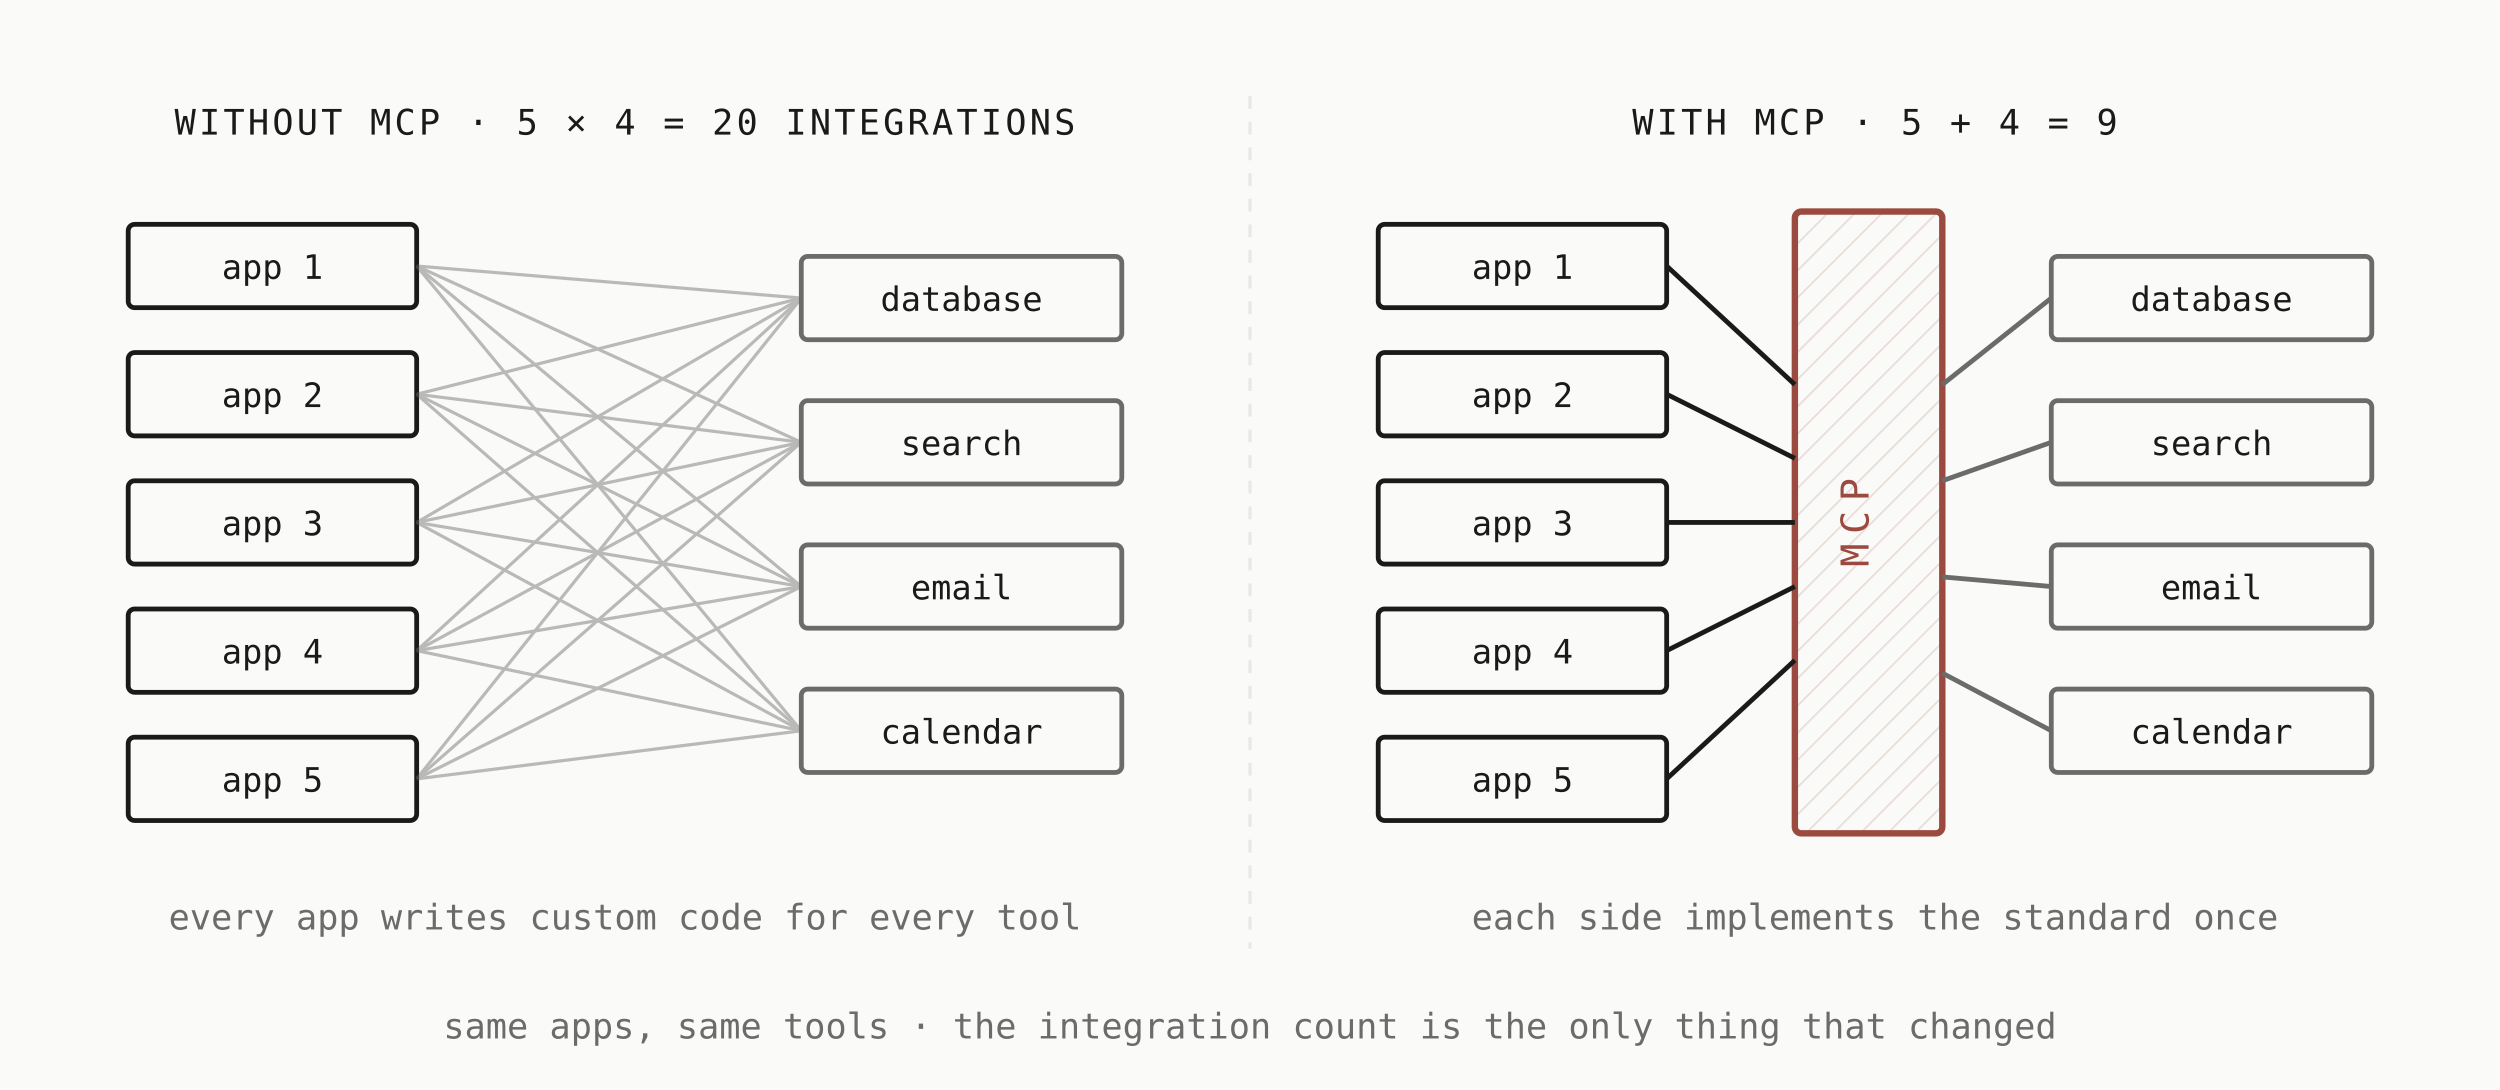
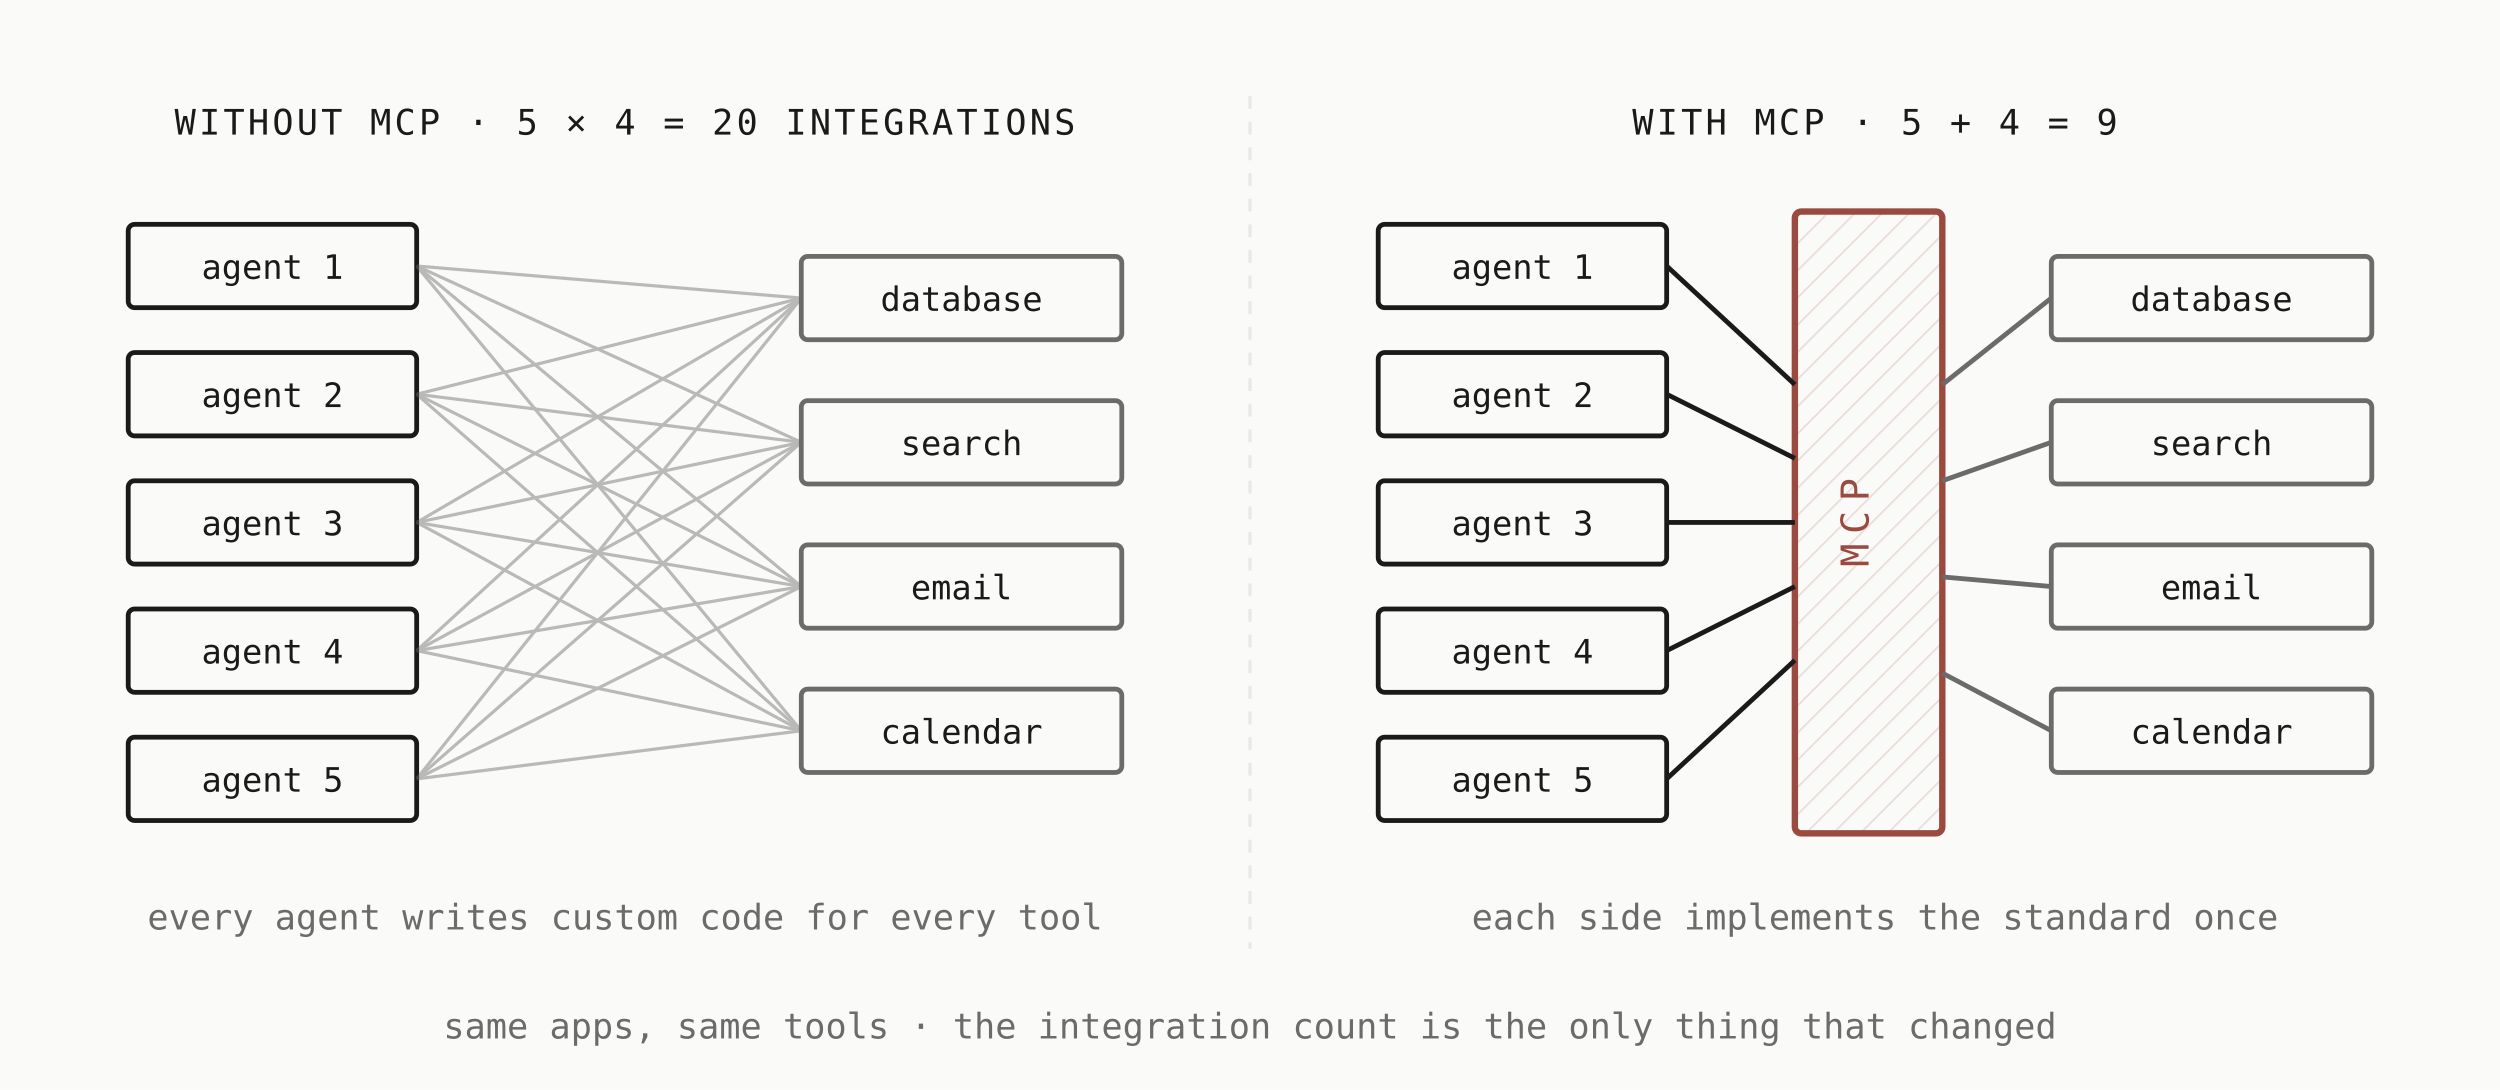
<svg xmlns="http://www.w3.org/2000/svg" viewBox="0 0 780 340" font-family="IBM Plex Mono, monospace">
  <defs>
    <pattern id="hatchBrick" width="6" height="6" patternTransform="rotate(45)" patternUnits="userSpaceOnUse">
      <line x1="0" y1="0" x2="0" y2="6" stroke="#9b4a3f" stroke-width="1" opacity="0.18" />
    </pattern>
  </defs>
  <rect width="780" height="340" fill="#fafaf8" />
  <line x1="390" y1="30" x2="390" y2="296" stroke="#e8e8e8" stroke-width="1" stroke-dasharray="4,4" />
  <text x="195" y="42" text-anchor="middle" font-size="11" letter-spacing="1" font-weight="500" fill="#1a1a1a">WITHOUT MCP · 5 × 4 = 20 INTEGRATIONS</text>
  <rect x="40" y="70" width="90" height="26" rx="2" fill="none" stroke="#1a1a1a" stroke-width="1.5" />
-   <text x="85" y="87" text-anchor="middle" font-size="10.5" fill="#1a1a1a">app 1</text>
+   <text x="85" y="87" text-anchor="middle" font-size="10.5" fill="#1a1a1a">agent 1</text>
  <rect x="40" y="110" width="90" height="26" rx="2" fill="none" stroke="#1a1a1a" stroke-width="1.5" />
-   <text x="85" y="127" text-anchor="middle" font-size="10.5" fill="#1a1a1a">app 2</text>
+   <text x="85" y="127" text-anchor="middle" font-size="10.5" fill="#1a1a1a">agent 2</text>
  <rect x="40" y="150" width="90" height="26" rx="2" fill="none" stroke="#1a1a1a" stroke-width="1.5" />
-   <text x="85" y="167" text-anchor="middle" font-size="10.5" fill="#1a1a1a">app 3</text>
+   <text x="85" y="167" text-anchor="middle" font-size="10.5" fill="#1a1a1a">agent 3</text>
  <rect x="40" y="190" width="90" height="26" rx="2" fill="none" stroke="#1a1a1a" stroke-width="1.5" />
-   <text x="85" y="207" text-anchor="middle" font-size="10.5" fill="#1a1a1a">app 4</text>
+   <text x="85" y="207" text-anchor="middle" font-size="10.5" fill="#1a1a1a">agent 4</text>
  <rect x="40" y="230" width="90" height="26" rx="2" fill="none" stroke="#1a1a1a" stroke-width="1.5" />
-   <text x="85" y="247" text-anchor="middle" font-size="10.5" fill="#1a1a1a">app 5</text>
+   <text x="85" y="247" text-anchor="middle" font-size="10.5" fill="#1a1a1a">agent 5</text>
  <rect x="250" y="80" width="100" height="26" rx="2" fill="none" stroke="#6b6b6b" stroke-width="1.5" />
  <text x="300" y="97" text-anchor="middle" font-size="10.5" fill="#1a1a1a">database</text>
  <rect x="250" y="125" width="100" height="26" rx="2" fill="none" stroke="#6b6b6b" stroke-width="1.5" />
  <text x="300" y="142" text-anchor="middle" font-size="10.5" fill="#1a1a1a">search</text>
  <rect x="250" y="170" width="100" height="26" rx="2" fill="none" stroke="#6b6b6b" stroke-width="1.5" />
  <text x="300" y="187" text-anchor="middle" font-size="10.5" fill="#1a1a1a">email</text>
  <rect x="250" y="215" width="100" height="26" rx="2" fill="none" stroke="#6b6b6b" stroke-width="1.5" />
  <text x="300" y="232" text-anchor="middle" font-size="10.5" fill="#1a1a1a">calendar</text>
  <g stroke="#6b6b6b" stroke-width="1" opacity="0.45">
    <line x1="130" y1="83" x2="250" y2="93" />
    <line x1="130" y1="83" x2="250" y2="138" />
    <line x1="130" y1="83" x2="250" y2="183" />
    <line x1="130" y1="83" x2="250" y2="228" />
    <line x1="130" y1="123" x2="250" y2="93" />
    <line x1="130" y1="123" x2="250" y2="138" />
    <line x1="130" y1="123" x2="250" y2="183" />
    <line x1="130" y1="123" x2="250" y2="228" />
    <line x1="130" y1="163" x2="250" y2="93" />
    <line x1="130" y1="163" x2="250" y2="138" />
    <line x1="130" y1="163" x2="250" y2="183" />
    <line x1="130" y1="163" x2="250" y2="228" />
    <line x1="130" y1="203" x2="250" y2="93" />
    <line x1="130" y1="203" x2="250" y2="138" />
    <line x1="130" y1="203" x2="250" y2="183" />
    <line x1="130" y1="203" x2="250" y2="228" />
    <line x1="130" y1="243" x2="250" y2="93" />
    <line x1="130" y1="243" x2="250" y2="138" />
    <line x1="130" y1="243" x2="250" y2="183" />
    <line x1="130" y1="243" x2="250" y2="228" />
  </g>
-   <text x="195" y="290" text-anchor="middle" font-size="11" fill="#6b6b6b">every app writes custom code for every tool</text>
+   <text x="195" y="290" text-anchor="middle" font-size="11" fill="#6b6b6b">every agent writes custom code for every tool</text>
  <text x="585" y="42" text-anchor="middle" font-size="11" letter-spacing="1" font-weight="500" fill="#1a1a1a">WITH MCP · 5 + 4 = 9</text>
  <rect x="430" y="70" width="90" height="26" rx="2" fill="none" stroke="#1a1a1a" stroke-width="1.5" />
-   <text x="475" y="87" text-anchor="middle" font-size="10.5" fill="#1a1a1a">app 1</text>
+   <text x="475" y="87" text-anchor="middle" font-size="10.5" fill="#1a1a1a">agent 1</text>
  <rect x="430" y="110" width="90" height="26" rx="2" fill="none" stroke="#1a1a1a" stroke-width="1.5" />
-   <text x="475" y="127" text-anchor="middle" font-size="10.5" fill="#1a1a1a">app 2</text>
+   <text x="475" y="127" text-anchor="middle" font-size="10.5" fill="#1a1a1a">agent 2</text>
  <rect x="430" y="150" width="90" height="26" rx="2" fill="none" stroke="#1a1a1a" stroke-width="1.5" />
-   <text x="475" y="167" text-anchor="middle" font-size="10.5" fill="#1a1a1a">app 3</text>
+   <text x="475" y="167" text-anchor="middle" font-size="10.5" fill="#1a1a1a">agent 3</text>
  <rect x="430" y="190" width="90" height="26" rx="2" fill="none" stroke="#1a1a1a" stroke-width="1.5" />
-   <text x="475" y="207" text-anchor="middle" font-size="10.5" fill="#1a1a1a">app 4</text>
+   <text x="475" y="207" text-anchor="middle" font-size="10.5" fill="#1a1a1a">agent 4</text>
  <rect x="430" y="230" width="90" height="26" rx="2" fill="none" stroke="#1a1a1a" stroke-width="1.5" />
-   <text x="475" y="247" text-anchor="middle" font-size="10.5" fill="#1a1a1a">app 5</text>
+   <text x="475" y="247" text-anchor="middle" font-size="10.5" fill="#1a1a1a">agent 5</text>
  <rect x="560" y="66" width="46" height="194" rx="2" fill="url(#hatchBrick)" stroke="#9b4a3f" stroke-width="2" />
  <text x="583" y="163" text-anchor="middle" font-size="12" letter-spacing="3" font-weight="500" fill="#9b4a3f" transform="rotate(-90,583,163)">MCP</text>
  <rect x="640" y="80" width="100" height="26" rx="2" fill="none" stroke="#6b6b6b" stroke-width="1.5" />
  <text x="690" y="97" text-anchor="middle" font-size="10.5" fill="#1a1a1a">database</text>
  <rect x="640" y="125" width="100" height="26" rx="2" fill="none" stroke="#6b6b6b" stroke-width="1.5" />
  <text x="690" y="142" text-anchor="middle" font-size="10.5" fill="#1a1a1a">search</text>
  <rect x="640" y="170" width="100" height="26" rx="2" fill="none" stroke="#6b6b6b" stroke-width="1.5" />
  <text x="690" y="187" text-anchor="middle" font-size="10.5" fill="#1a1a1a">email</text>
  <rect x="640" y="215" width="100" height="26" rx="2" fill="none" stroke="#6b6b6b" stroke-width="1.5" />
  <text x="690" y="232" text-anchor="middle" font-size="10.5" fill="#1a1a1a">calendar</text>
  <g stroke="#1a1a1a" stroke-width="1.5">
    <line x1="520" y1="83" x2="560" y2="120" />
    <line x1="520" y1="123" x2="560" y2="143" />
    <line x1="520" y1="163" x2="560" y2="163" />
    <line x1="520" y1="203" x2="560" y2="183" />
    <line x1="520" y1="243" x2="560" y2="206" />
  </g>
  <g stroke="#6b6b6b" stroke-width="1.5">
    <line x1="606" y1="120" x2="640" y2="93" />
    <line x1="606" y1="150" x2="640" y2="138" />
    <line x1="606" y1="180" x2="640" y2="183" />
    <line x1="606" y1="210" x2="640" y2="228" />
  </g>
  <text x="585" y="290" text-anchor="middle" font-size="11" fill="#6b6b6b">each side implements the standard once</text>
  <text x="390" y="324" text-anchor="middle" font-size="11" fill="#6b6b6b">same apps, same tools · the integration count is the only thing that changed</text>
</svg>
